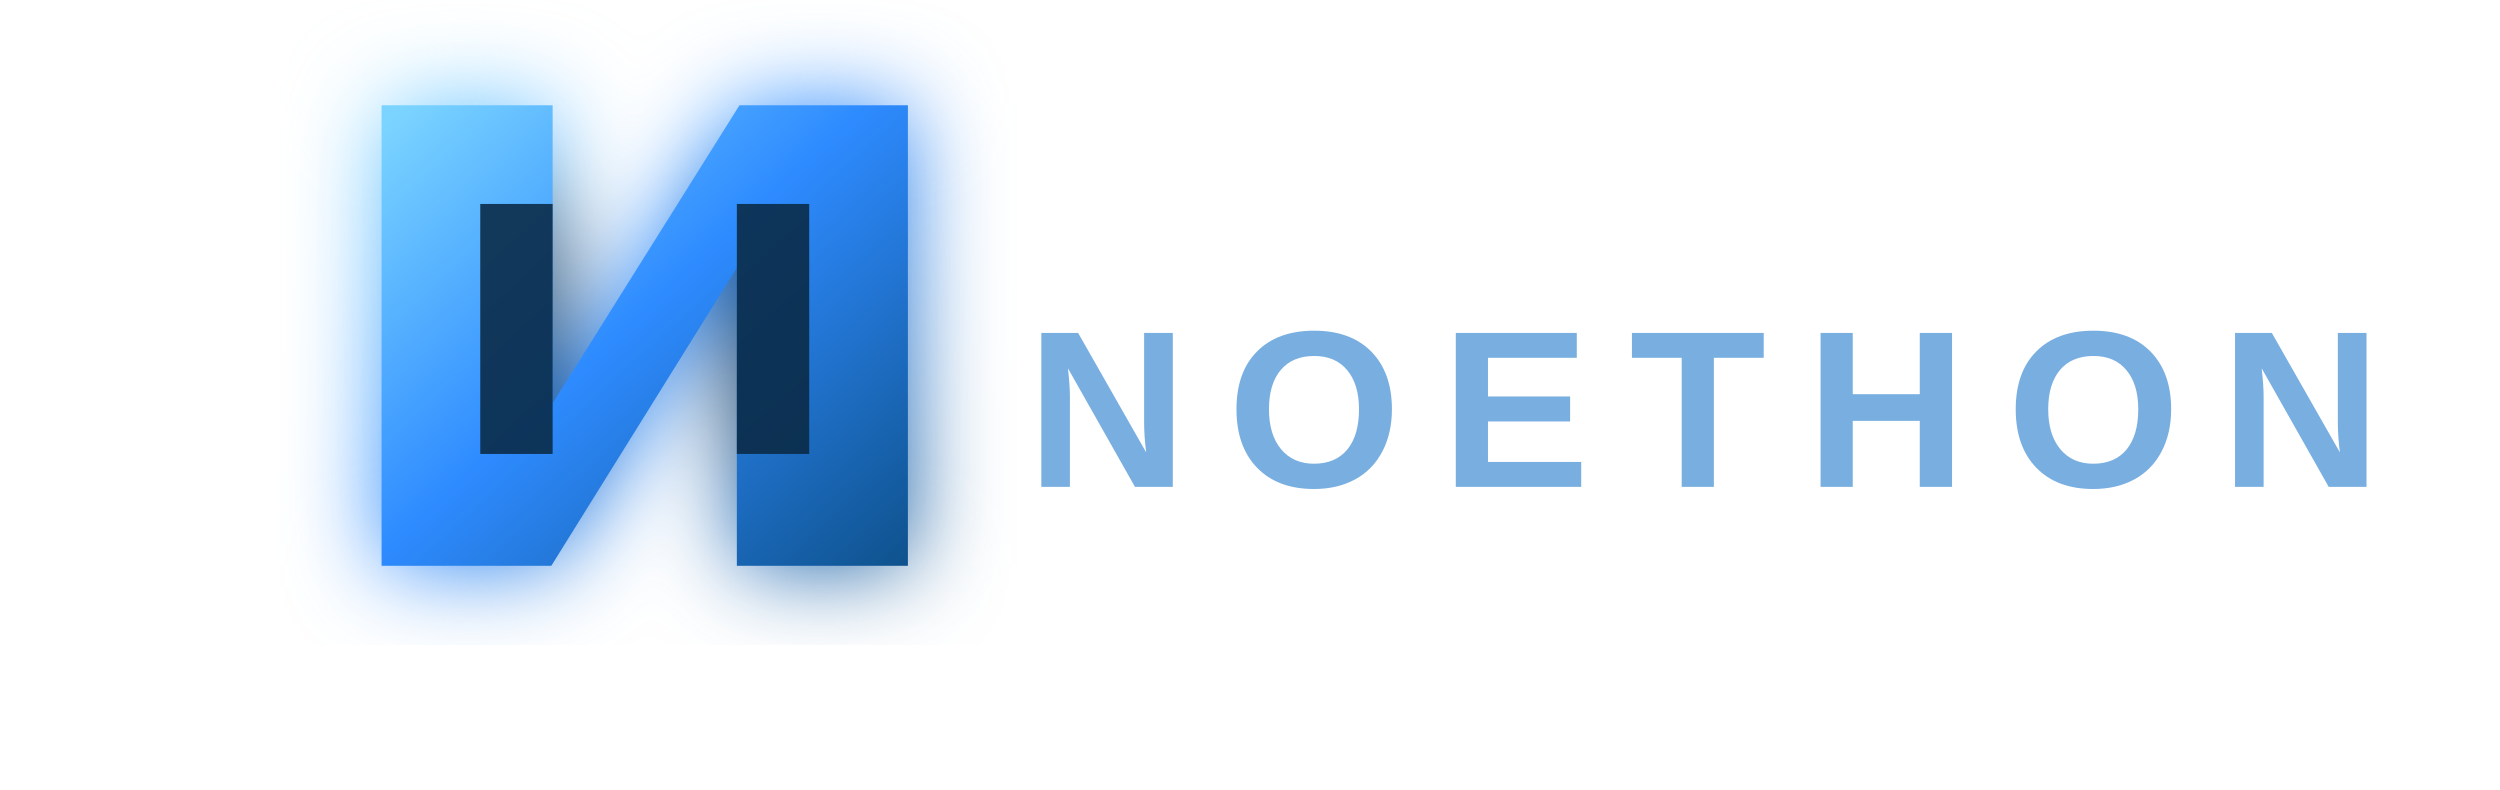
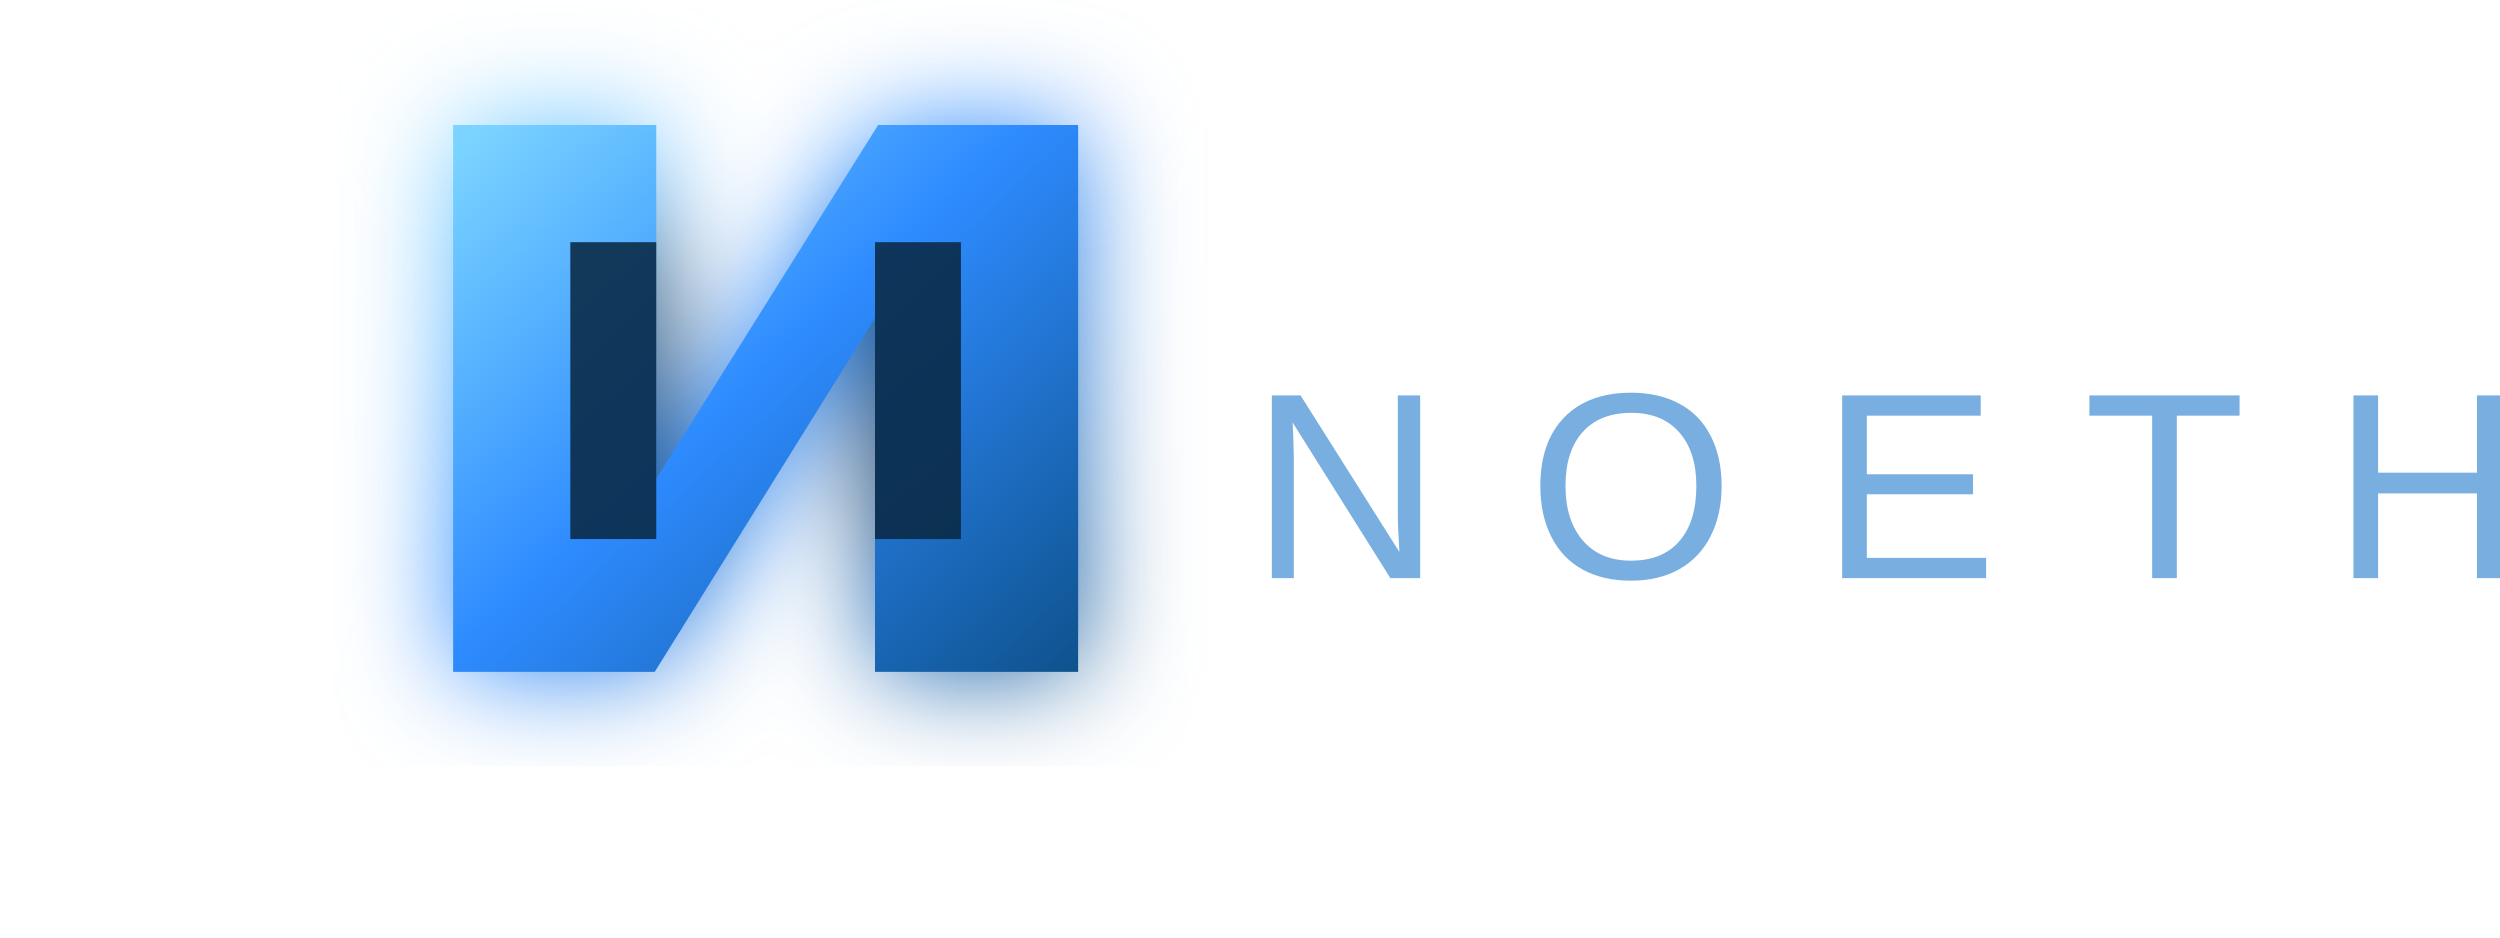
- <svg xmlns="http://www.w3.org/2000/svg" width="380" height="120" viewBox="0 0 380 120" fill="none">
+ <svg xmlns="http://www.w3.org/2000/svg" width="320" height="120" viewBox="0 0 320 120" fill="none">
  <defs>
    <linearGradient id="noethonBlue" x1="68" y1="10" x2="140" y2="88" gradientUnits="userSpaceOnUse">
      <stop stop-color="#7BD4FF" />
      <stop offset="0.45" stop-color="#2E8BFF" />
      <stop offset="1" stop-color="#0D4F87" />
    </linearGradient>
    <filter id="glow" x="42" y="0" width="118" height="98" filterUnits="userSpaceOnUse" color-interpolation-filters="sRGB">
      <feGaussianBlur stdDeviation="7" result="blur" />
      <feMerge>
        <feMergeNode in="blur" />
        <feMergeNode in="SourceGraphic" />
      </feMerge>
    </filter>
  </defs>
  <g filter="url(#glow)">
    <path d="M58 16H84V61.3L112.4 16H138V86H112V40.7L83.8 86H58V16Z" fill="url(#noethonBlue)" />
    <path d="M73 31H84V69H73V31Z" fill="#0A2944" fill-opacity="0.88" />
    <path d="M123 31H112V69H123V31Z" fill="#0A2944" fill-opacity="0.88" />
  </g>
-   <text x="156" y="74" fill="#78AEE0" font-family="Space Grotesk, Arial, sans-serif" font-size="34" font-weight="700" letter-spacing="6">NOETHON</text>
+   <text x="160" y="74" fill="#78AEE0" font-family="Space Grotesk, Arial, sans-serif" font-size="34" letter-spacing="11">NOETHON</text>
</svg>
